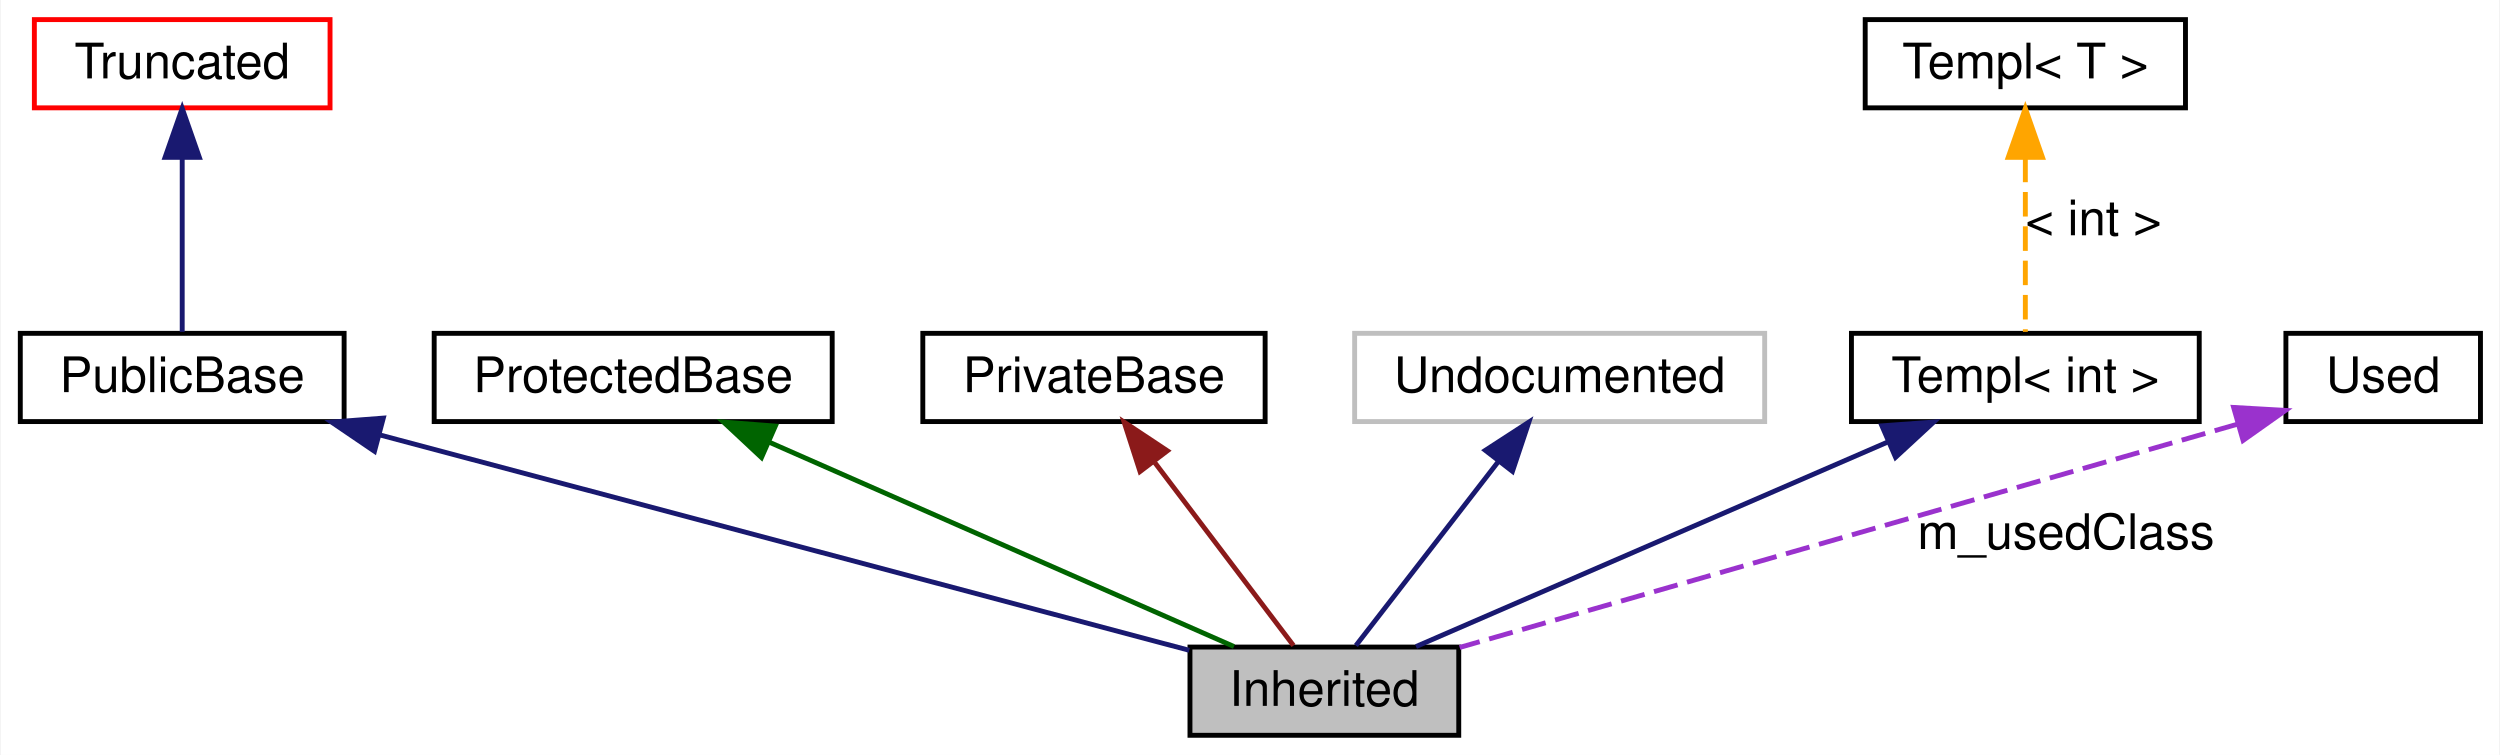
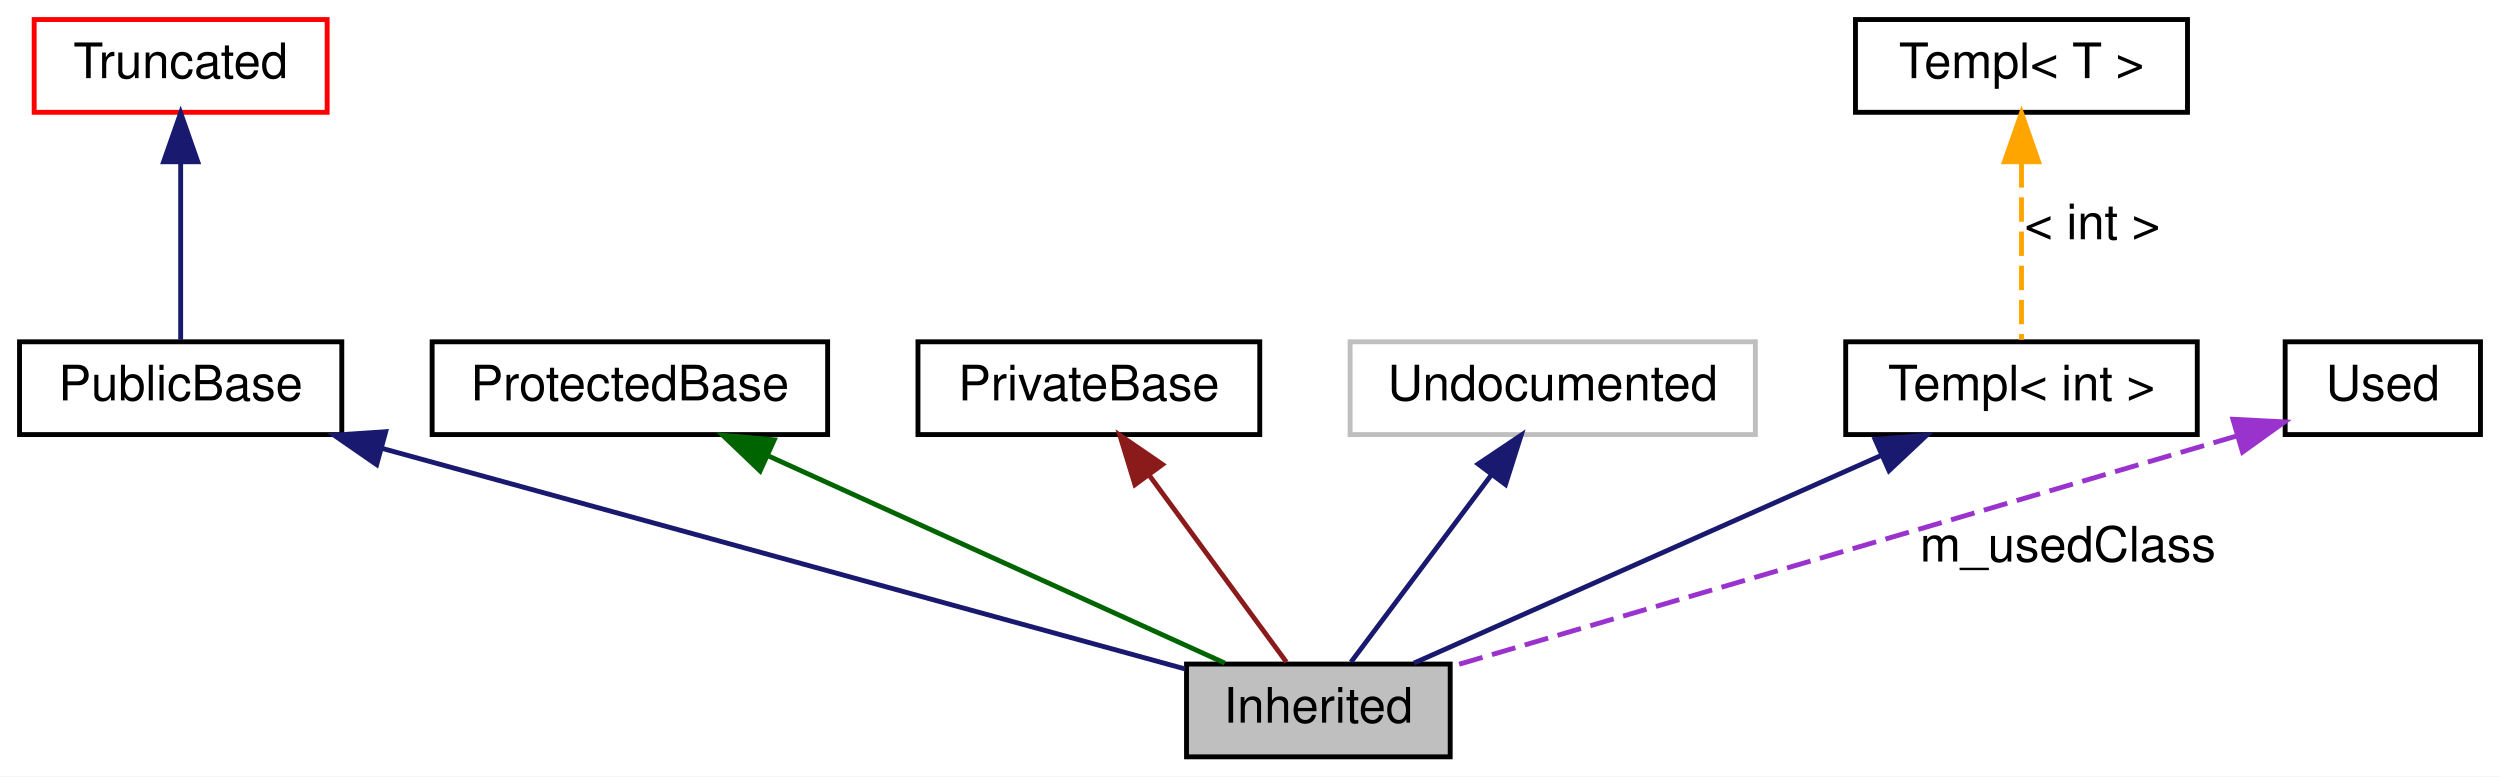
- <svg xmlns="http://www.w3.org/2000/svg" xmlns:xlink="http://www.w3.org/1999/xlink" width="510pt" height="154pt" viewBox="0.00 0.00 509.69 154.00">
-   <g id="graph0" class="graph" transform="scale(1 1) rotate(0) translate(4 150)">
-     <polygon fill="white" stroke="none" points="-4,4 -4,-150 505.687,-150 505.687,4 -4,4" />
+ <svg xmlns="http://www.w3.org/2000/svg" xmlns:xlink="http://www.w3.org/1999/xlink" width="512pt" height="159pt" viewBox="0.00 0.00 512.00 159.00">
+   <g id="graph0" class="graph" transform="scale(1 1) rotate(0) translate(4 155)">
+     <polygon fill="white" stroke="none" points="-4,4 -4,-155 508,-155 508,4 -4,4" />
    <g id="node1" class="node">
-       <polygon fill="#bfbfbf" stroke="black" points="293.431,-18 238.599,-18 238.599,-0 293.431,-0 293.431,-18" />
-       <text text-anchor="middle" x="266.015" y="-6" font-family="Helvetica,sans-Serif" font-size="10.00">Inherited</text>
+       <polygon fill="#bfbfbf" stroke="black" points="293,-19 239,-19 239,-0 293,-0 293,-19" />
+       <text text-anchor="middle" x="266" y="-7" font-family="Helvetica,sans-Serif" font-size="10.00">Inherited</text>
    </g>
    <g id="node2" class="node">
      <g id="a_node2">
        <a xlink:href="$classPublicBase.html" xlink:title="PublicBase">
-           <polygon fill="none" stroke="black" points="66.044,-82 -0.015,-82 -0.015,-64 66.044,-64 66.044,-82" />
-           <text text-anchor="middle" x="33.015" y="-70" font-family="Helvetica,sans-Serif" font-size="10.00">PublicBase</text>
+           <polygon fill="none" stroke="black" points="66,-85 0,-85 0,-66 66,-66 66,-85" />
+           <text text-anchor="middle" x="33" y="-73" font-family="Helvetica,sans-Serif" font-size="10.00">PublicBase</text>
        </a>
      </g>
    </g>
    <g id="edge1" class="edge">
-       <path fill="none" stroke="midnightblue" d="M73.367,-61.262C120.605,-48.693 197.564,-28.214 238.451,-17.335" />
-       <polygon fill="midnightblue" stroke="midnightblue" points="72.239,-57.941 63.475,-63.895 74.039,-64.705 72.239,-57.941" />
+       <path fill="none" stroke="midnightblue" d="M74.07,-63.219C121.464,-50.201 198.076,-29.157 238.691,-18.001" />
+       <polygon fill="midnightblue" stroke="midnightblue" points="73.139,-59.845 64.423,-65.869 74.993,-66.595 73.139,-59.845" />
    </g>
    <g id="node3" class="node">
      <g id="a_node3">
        <a xlink:href="$classTruncated.html" xlink:title="Truncated">
-           <polygon fill="none" stroke="red" points="63.174,-146 2.855,-146 2.855,-128 63.174,-128 63.174,-146" />
-           <text text-anchor="middle" x="33.015" y="-134" font-family="Helvetica,sans-Serif" font-size="10.00">Truncated</text>
+           <polygon fill="none" stroke="red" points="63,-151 3,-151 3,-132 63,-132 63,-151" />
+           <text text-anchor="middle" x="33" y="-139" font-family="Helvetica,sans-Serif" font-size="10.00">Truncated</text>
        </a>
      </g>
    </g>
    <g id="edge2" class="edge">
-       <path fill="none" stroke="midnightblue" d="M33.015,-117.828C33.015,-106.079 33.015,-91.345 33.015,-82.305" />
-       <polygon fill="midnightblue" stroke="midnightblue" points="29.515,-117.895 33.015,-127.895 36.515,-117.895 29.515,-117.895" />
+       <path fill="none" stroke="midnightblue" d="M33,-121.584C33,-109.625 33,-94.721 33,-85.405" />
+       <polygon fill="midnightblue" stroke="midnightblue" points="29.5,-121.869 33,-131.869 36.5,-121.869 29.5,-121.869" />
    </g>
    <g id="node4" class="node">
      <g id="a_node4">
        <a xlink:href="$classProtectedBase.html" xlink:title="ProtectedBase">
-           <polygon fill="none" stroke="black" points="165.611,-82 84.418,-82 84.418,-64 165.611,-64 165.611,-82" />
-           <text text-anchor="middle" x="125.015" y="-70" font-family="Helvetica,sans-Serif" font-size="10.00">ProtectedBase</text>
+           <polygon fill="none" stroke="black" points="165.5,-85 84.5,-85 84.5,-66 165.5,-66 165.5,-85" />
+           <text text-anchor="middle" x="125" y="-73" font-family="Helvetica,sans-Serif" font-size="10.00">ProtectedBase</text>
        </a>
      </g>
    </g>
    <g id="edge3" class="edge">
-       <path fill="none" stroke="darkgreen" d="M152.713,-59.82C180.778,-47.48 223.402,-28.738 247.577,-18.107" />
-       <polygon fill="darkgreen" stroke="darkgreen" points="151.193,-56.665 143.448,-63.895 154.011,-63.073 151.193,-56.665" />
+       <path fill="none" stroke="darkgreen" d="M153.213,-61.694C181.001,-49.081 222.69,-30.158 246.835,-19.199" />
+       <polygon fill="darkgreen" stroke="darkgreen" points="151.675,-58.548 144.016,-65.869 154.568,-64.922 151.675,-58.548" />
    </g>
    <g id="node5" class="node">
      <g id="a_node5">
        <a xlink:href="$classPrivateBase.html" xlink:title="PrivateBase">
-           <polygon fill="none" stroke="black" points="253.931,-82 184.099,-82 184.099,-64 253.931,-64 253.931,-82" />
-           <text text-anchor="middle" x="219.015" y="-70" font-family="Helvetica,sans-Serif" font-size="10.00">PrivateBase</text>
+           <polygon fill="none" stroke="black" points="254,-85 184,-85 184,-66 254,-66 254,-85" />
+           <text text-anchor="middle" x="219" y="-73" font-family="Helvetica,sans-Serif" font-size="10.00">PrivateBase</text>
        </a>
      </g>
    </g>
    <g id="edge4" class="edge">
-       <path fill="none" stroke="#8b1a1a" d="M231.432,-55.62C240.534,-43.613 252.513,-27.811 259.719,-18.305" />
-       <polygon fill="#8b1a1a" stroke="#8b1a1a" points="228.411,-53.811 225.159,-63.895 233.989,-58.04 228.411,-53.811" />
+       <path fill="none" stroke="#8b1a1a" d="M231.288,-57.767C240.304,-45.49 252.196,-29.297 259.46,-19.405" />
+       <polygon fill="#8b1a1a" stroke="#8b1a1a" points="228.437,-55.737 225.339,-65.869 234.079,-59.88 228.437,-55.737" />
    </g>
    <g id="node6" class="node">
-       <polygon fill="none" stroke="#bfbfbf" points="355.837,-82 272.192,-82 272.192,-64 355.837,-64 355.837,-82" />
-       <text text-anchor="middle" x="314.015" y="-70" font-family="Helvetica,sans-Serif" font-size="10.00">Undocumented</text>
+       <polygon fill="none" stroke="#bfbfbf" points="355.5,-85 272.5,-85 272.5,-66 355.5,-66 355.5,-85" />
+       <text text-anchor="middle" x="314" y="-73" font-family="Helvetica,sans-Serif" font-size="10.00">Undocumented</text>
    </g>
    <g id="edge5" class="edge">
-       <path fill="none" stroke="midnightblue" d="M301.606,-55.972C292.278,-43.923 279.876,-27.904 272.445,-18.305" />
-       <polygon fill="midnightblue" stroke="midnightblue" points="298.85,-58.13 307.739,-63.895 304.385,-53.845 298.85,-58.13" />
+       <path fill="none" stroke="midnightblue" d="M301.45,-57.767C292.243,-45.49 280.098,-29.297 272.679,-19.405" />
+       <polygon fill="midnightblue" stroke="midnightblue" points="298.726,-59.969 307.527,-65.869 304.326,-55.769 298.726,-59.969" />
    </g>
    <g id="node7" class="node">
      <g id="a_node7">
        <a xlink:href="$classTempl.html" xlink:title="Templ&lt; int &gt;">
-           <polygon fill="none" stroke="black" points="444.489,-82 373.54,-82 373.54,-64 444.489,-64 444.489,-82" />
-           <text text-anchor="middle" x="409.015" y="-70" font-family="Helvetica,sans-Serif" font-size="10.00">Templ&lt; int &gt;</text>
+           <polygon fill="none" stroke="black" points="446,-85 374,-85 374,-66 446,-66 446,-85" />
+           <text text-anchor="middle" x="410" y="-73" font-family="Helvetica,sans-Serif" font-size="10.00">Templ&lt; int &gt;</text>
        </a>
      </g>
    </g>
    <g id="edge6" class="edge">
-       <path fill="none" stroke="midnightblue" d="M380.923,-59.82C352.46,-47.48 309.232,-28.738 284.714,-18.107" />
-       <polygon fill="midnightblue" stroke="midnightblue" points="379.753,-63.128 390.32,-63.895 382.537,-56.706 379.753,-63.128" />
+       <path fill="none" stroke="midnightblue" d="M381.186,-61.694C352.807,-49.081 310.231,-30.158 285.573,-19.199" />
+       <polygon fill="midnightblue" stroke="midnightblue" points="380.02,-65.006 390.58,-65.869 382.863,-58.609 380.02,-65.006" />
    </g>
    <g id="node8" class="node">
      <g id="a_node8">
        <a xlink:href="$classTempl.html" xlink:title="Templ&lt; T &gt;">
-           <polygon fill="none" stroke="black" points="441.683,-146 376.346,-146 376.346,-128 441.683,-128 441.683,-146" />
-           <text text-anchor="middle" x="409.015" y="-134" font-family="Helvetica,sans-Serif" font-size="10.00">Templ&lt; T &gt;</text>
+           <polygon fill="none" stroke="black" points="444,-151 376,-151 376,-132 444,-132 444,-151" />
+           <text text-anchor="middle" x="410" y="-139" font-family="Helvetica,sans-Serif" font-size="10.00">Templ&lt; T &gt;</text>
        </a>
      </g>
    </g>
    <g id="edge7" class="edge">
-       <path fill="none" stroke="orange" stroke-dasharray="5,2" d="M409.015,-117.828C409.015,-106.079 409.015,-91.345 409.015,-82.305" />
-       <polygon fill="orange" stroke="orange" points="405.515,-117.895 409.015,-127.895 412.515,-117.895 405.515,-117.895" />
-       <text text-anchor="middle" x="422.914" y="-102" font-family="Helvetica,sans-Serif" font-size="10.00">&lt; int &gt;</text>
+       <path fill="none" stroke="orange" stroke-dasharray="5,2" d="M410,-121.584C410,-109.625 410,-94.721 410,-85.405" />
+       <polygon fill="orange" stroke="orange" points="406.5,-121.869 410,-131.869 413.5,-121.869 406.5,-121.869" />
+       <text text-anchor="middle" x="424.5" y="-106" font-family="Helvetica,sans-Serif" font-size="10.00">&lt; int &gt;</text>
    </g>
    <g id="node9" class="node">
      <g id="a_node9">
        <a xlink:href="$classUsed.html" xlink:title="Used">
-           <polygon fill="none" stroke="black" points="501.861,-82 462.168,-82 462.168,-64 501.861,-64 501.861,-82" />
-           <text text-anchor="middle" x="482.015" y="-70" font-family="Helvetica,sans-Serif" font-size="10.00">Used</text>
+           <polygon fill="none" stroke="black" points="504,-85 464,-85 464,-66 504,-66 504,-85" />
+           <text text-anchor="middle" x="484" y="-73" font-family="Helvetica,sans-Serif" font-size="10.00">Used</text>
        </a>
      </g>
    </g>
    <g id="edge8" class="edge">
-       <path fill="none" stroke="#9a32cd" stroke-dasharray="5,2" d="M452.451,-63.514C410.543,-51.485 334.429,-29.637 293.618,-17.923" />
-       <polygon fill="#9a32cd" stroke="#9a32cd" points="451.504,-66.883 462.081,-66.278 453.435,-60.155 451.504,-66.883" />
-       <text text-anchor="middle" x="417.305" y="-38" font-family="Helvetica,sans-Serif" font-size="10.00">m_usedClass</text>
+       <path fill="none" stroke="#9a32cd" stroke-dasharray="5,2" d="M454.106,-65.724C411.551,-53.231 334.132,-30.502 293.142,-18.468" />
+       <polygon fill="#9a32cd" stroke="#9a32cd" points="453.301,-69.135 463.882,-68.594 455.273,-62.419 453.301,-69.135" />
+       <text text-anchor="middle" x="419.5" y="-40" font-family="Helvetica,sans-Serif" font-size="10.00">m_usedClass</text>
    </g>
  </g>
</svg>
